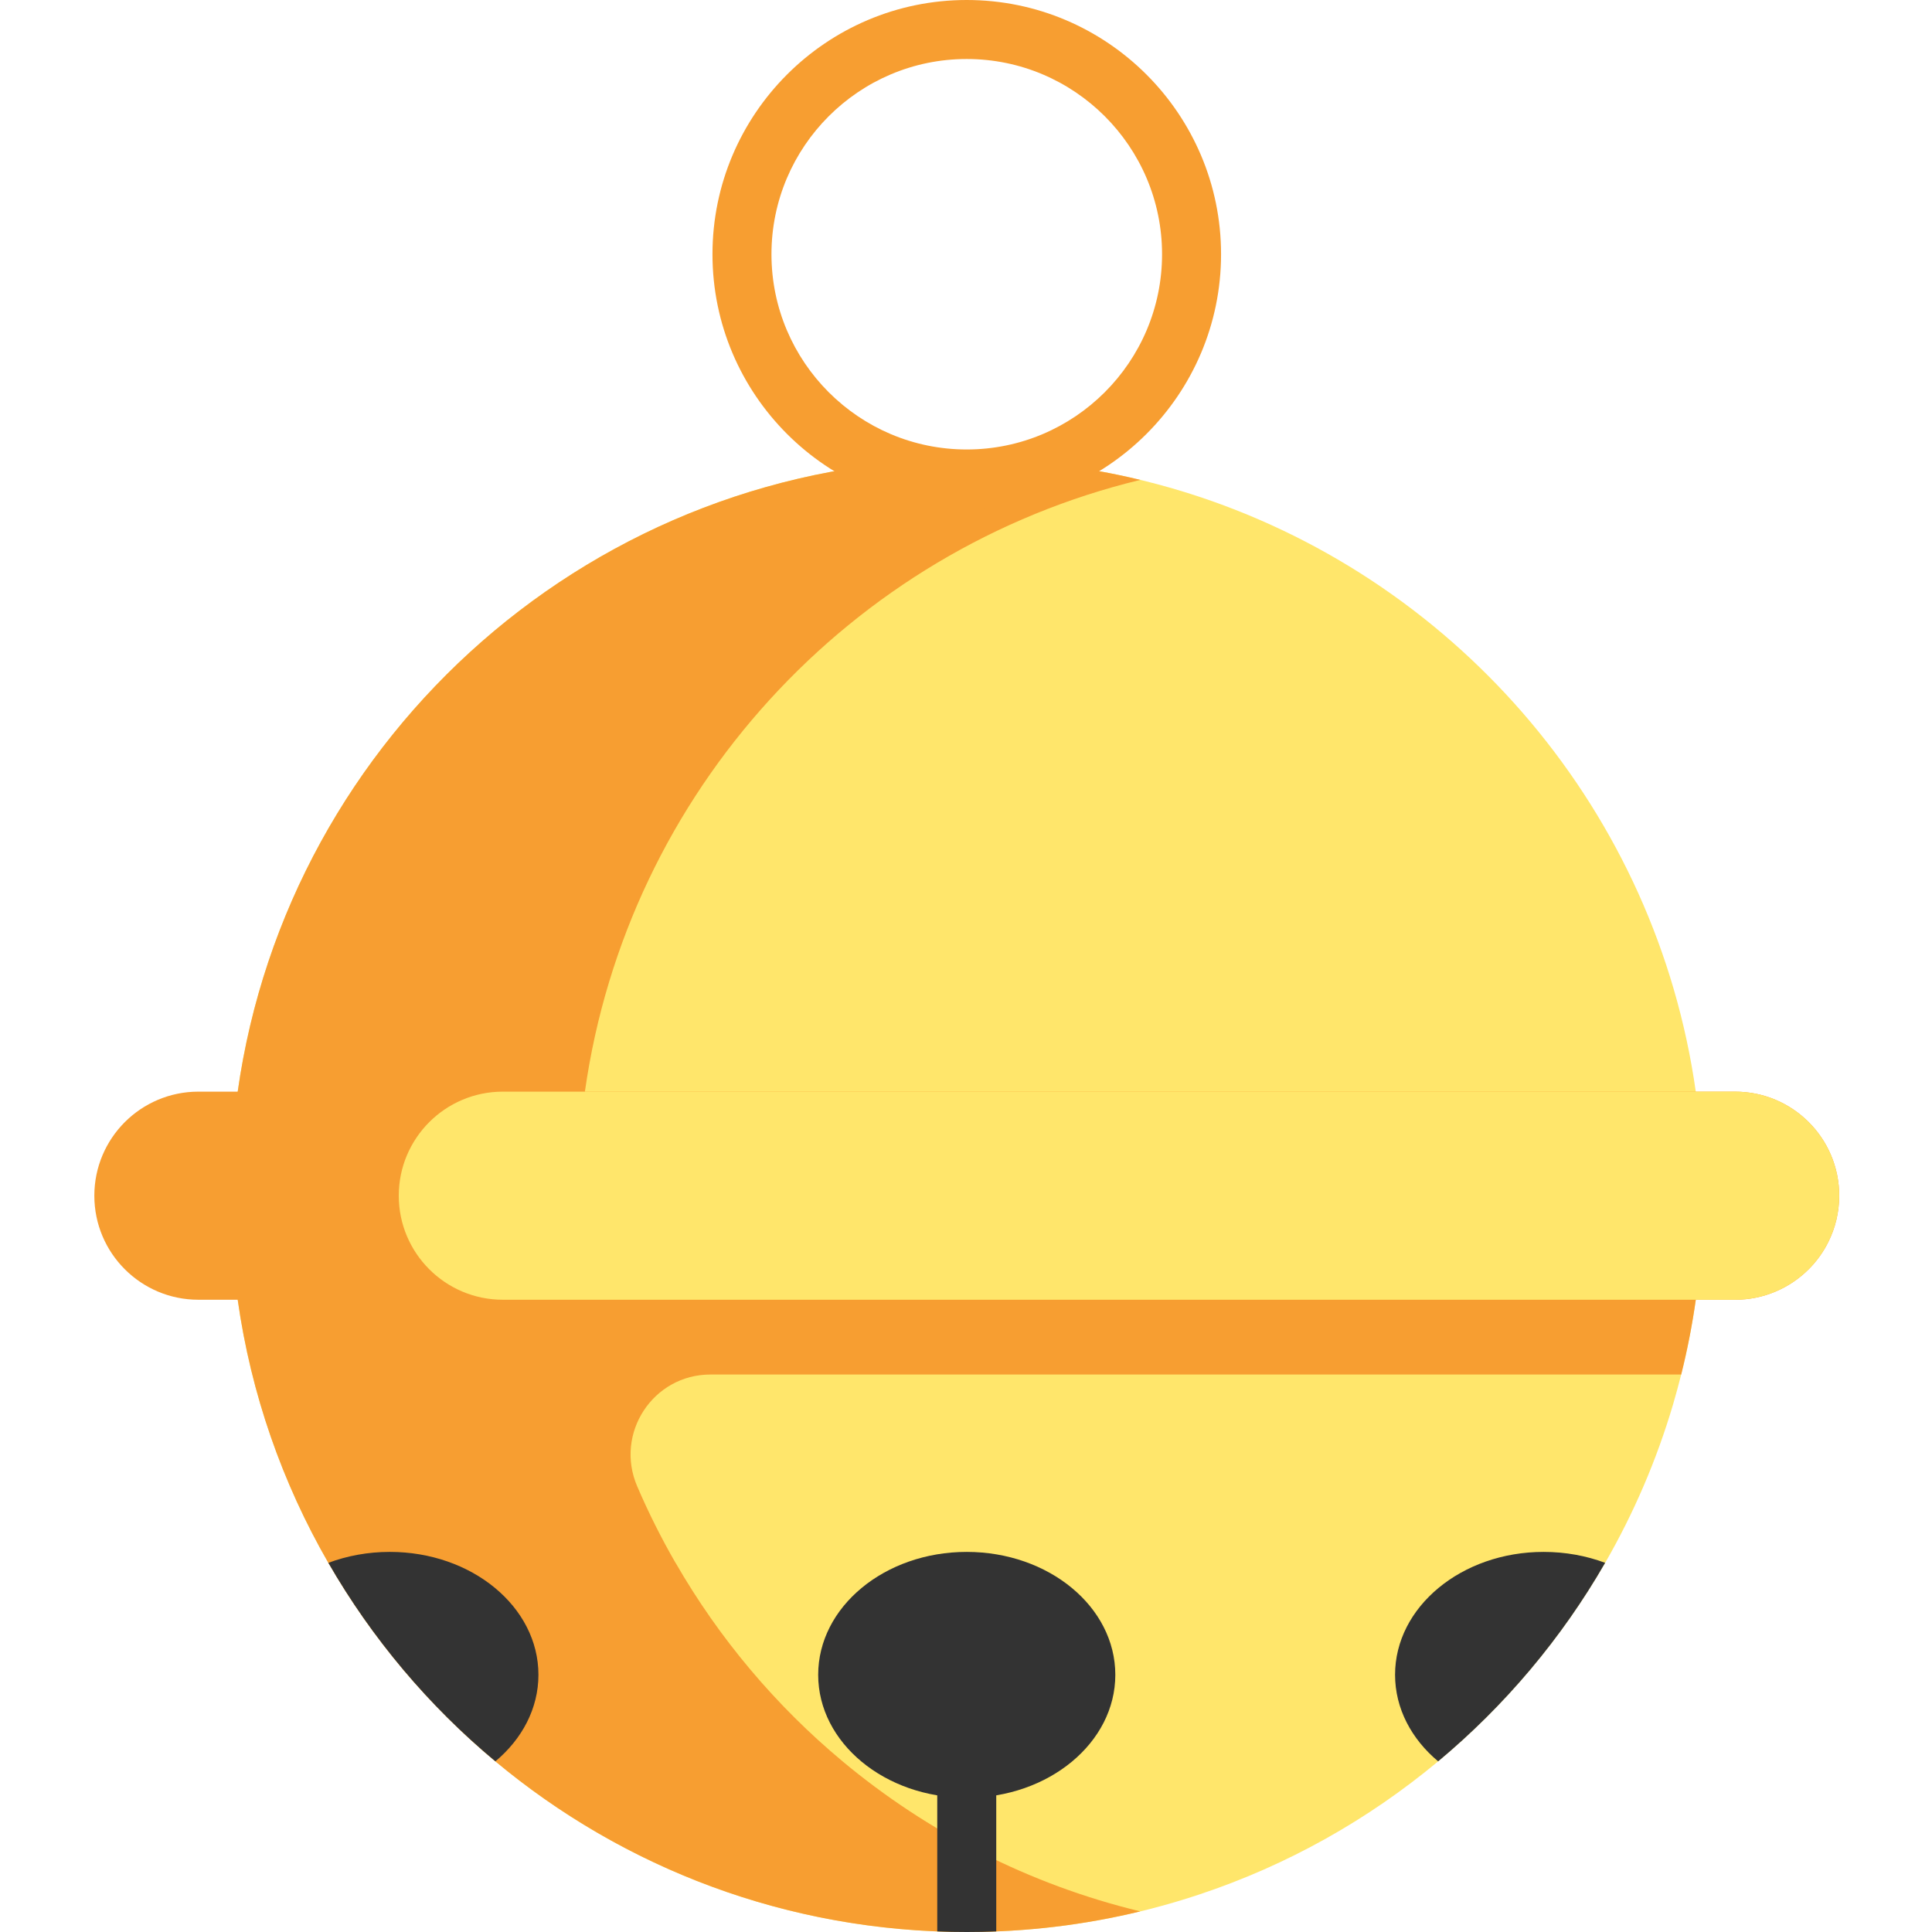
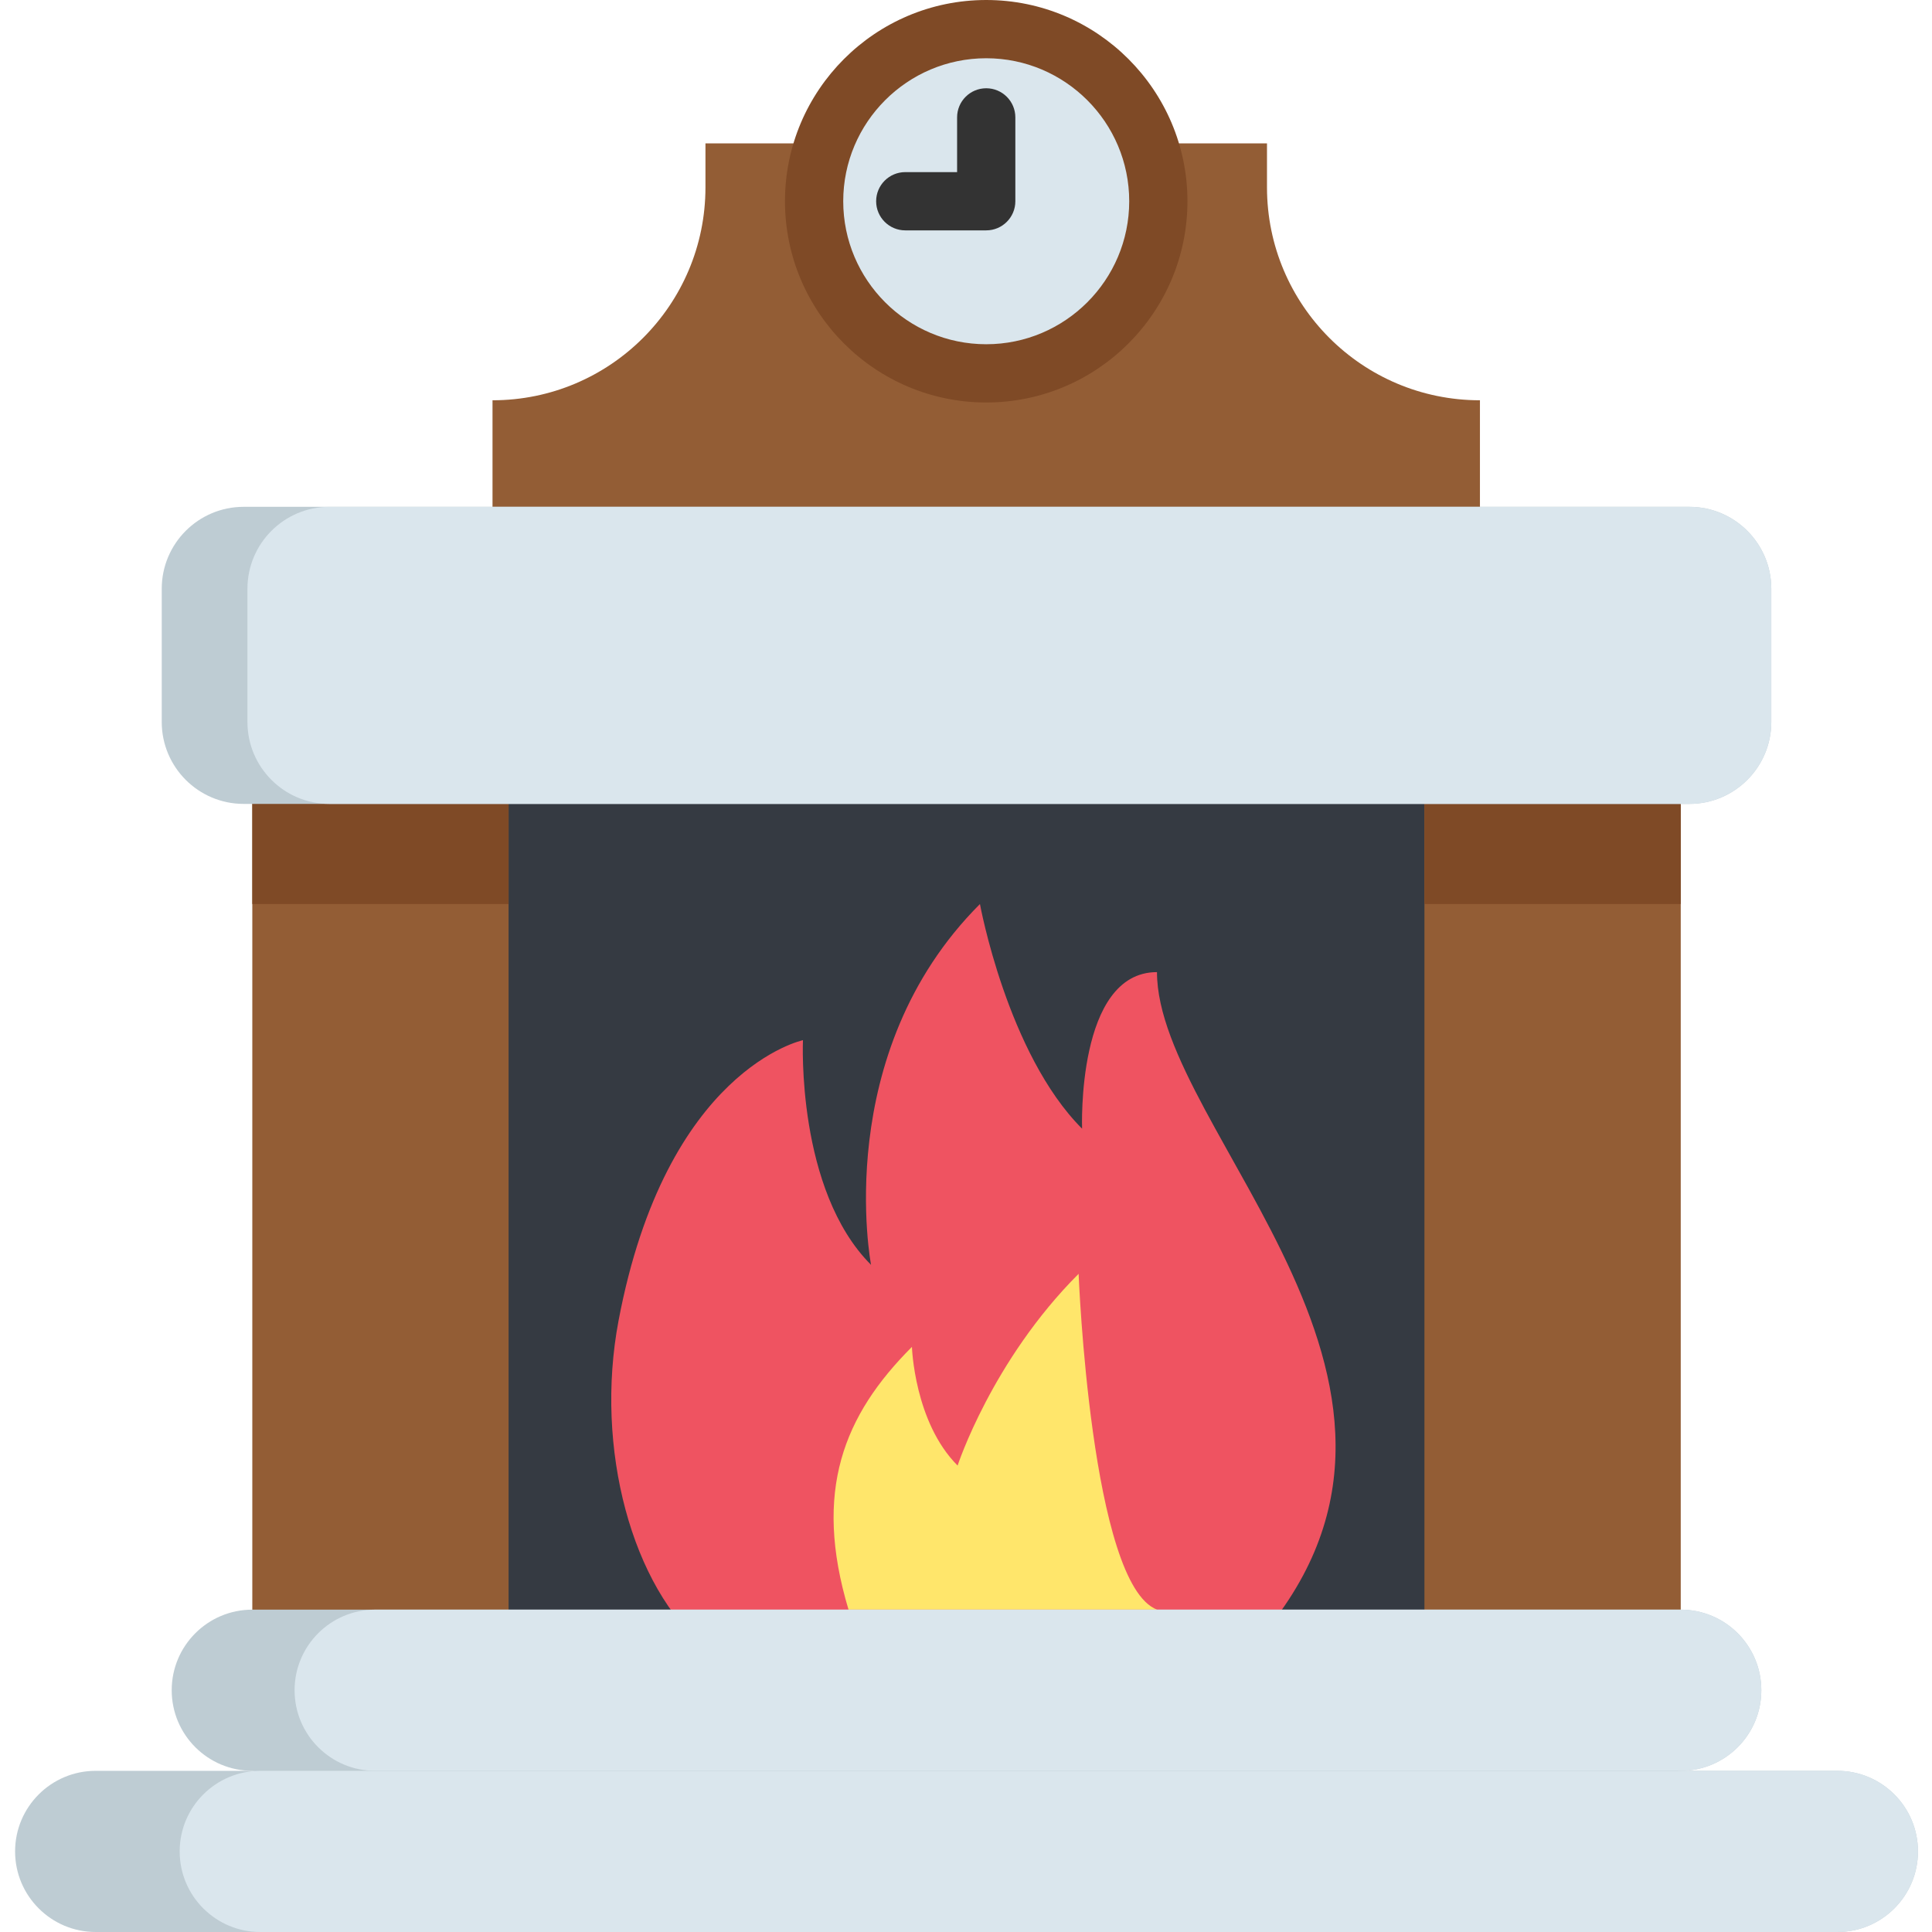
- <svg xmlns="http://www.w3.org/2000/svg" height="512pt" viewBox="-25 0 512 512" width="512pt">
-   <path d="m424.402 289.297v55.152c-.961 6.727-2.254 13.344-3.867 19.816-.668 2.637-1.379 5.254-2.137 7.852-4.371 14.824-10.457 28.926-18.016 42.051-11.559 20.066-26.582 37.871-44.262 52.613-18.512 15.426-39.914 27.508-63.297 35.273-17 5.672-35.055 9.047-53.809 9.789-2.594.105-5.203.156-7.816.156-2.617 0-5.223-.051-7.82-.156-44.48-1.75-85.113-18.387-117.098-45.062-17.688-14.742-32.699-32.547-44.25-52.613h-.02c-12.133-21.066-20.473-44.625-24.02-69.719v-55.152c13.398-94.727 94.801-167.574 193.207-167.574 21.617 0 42.426 3.523 61.867 10 69.039 23.078 120.891 83.676 131.336 157.574zm0 0" fill="#ffe66b" />
-   <path d="m130.004 309.113v-19.816c11.242-79.48 70.344-143.547 147.199-162.121-14.75-3.566-30.16-5.453-46.004-5.453-98.398 0-179.805 72.844-193.203 167.574v55.148c3.539 25.094 11.883 48.66 24.016 69.719h.012c11.559 20.074 26.574 37.871 44.258 52.613 33.852 28.234 77.395 45.223 124.918 45.223 15.844 0 31.238-1.887 45.977-5.465-29.469-7.125-56.328-20.941-78.883-39.758-17.684-14.738-32.699-32.539-44.258-52.613h-.02c-3.762-6.527-7.156-13.293-10.152-20.273-6.023-14.016 4.164-29.629 19.418-29.629h257.25c1.625-6.473 2.918-13.086 3.871-19.816v-35.332zm0 0" fill="#f79e31" />
-   <g fill="#333">
-     <path d="m117.691 443.836c0 8.938-4.352 17.043-11.41 22.941-17.684-14.742-32.699-32.539-44.262-52.613 4.984-1.859 10.488-2.895 16.289-2.895 21.754 0 39.383 14.57 39.383 32.566zm0 0" />
-     <path d="m270.57 443.844c0 17.988-17.629 32.586-39.383 32.586-21.73 0-39.359-14.598-39.359-32.586 0-18.004 17.629-32.574 39.359-32.574 21.754 0 39.383 14.57 39.383 32.574zm0 0" />
-     <path d="m400.375 414.164c-11.551 20.074-26.582 37.871-44.25 52.613-7.059-5.898-11.418-14.004-11.418-22.941 0-17.996 17.629-32.566 39.359-32.566 5.824 0 11.336 1.035 16.309 2.895zm0 0" />
-   </g>
-   <path d="m231.188 134.754c-37.152 0-67.375-30.227-67.375-67.375 0-37.152 30.223-67.379 67.375-67.379 37.168 0 67.406 30.227 67.406 67.375 0 37.152-30.238 67.379-67.406 67.379zm0-119.117c-28.531 0-51.742 23.211-51.742 51.738 0 28.531 23.211 51.742 51.742 51.742 28.547 0 51.77-23.211 51.77-51.742 0-28.527-23.223-51.738-51.77-51.738zm0 0" fill="#f79e31" />
-   <path d="m239.016 454.832v57.012c-2.594.105-5.203.156-7.816.156-2.617 0-5.223-.051-7.82-.156v-57.012c0-4.324 3.504-7.816 7.82-7.816 4.312 0 7.816 3.492 7.816 7.816zm0 0" fill="#333" />
-   <path d="m462.41 316.871c0 4.418-1.047 8.578-2.895 12.285-1.332 2.68-3.105 5.125-5.191 7.211-5 4.984-11.879 8.078-19.504 8.078h-407.254c-15.215 0-27.566-12.344-27.566-27.574 0-7.605 3.086-14.504 8.07-19.496 4.992-4.984 11.891-8.078 19.496-8.078h407.254c15.23 0 27.59 12.34 27.59 27.574zm0 0" fill="#f79e31" />
-   <path d="m462.41 316.871c0 4.418-1.047 8.578-2.895 12.285-1.332 2.68-3.105 5.125-5.191 7.211-5 4.984-11.879 8.078-19.504 8.078h-326.57c-15.211 0-27.574-12.344-27.574-27.574 0-7.605 3.094-14.504 8.078-19.496 4.992-4.984 11.891-8.078 19.496-8.078h326.566c15.234 0 27.594 12.34 27.594 27.574zm0 0" fill="#ffe66b" />
+ <svg xmlns="http://www.w3.org/2000/svg" height="512pt" viewBox="-4 0 512 512" width="512pt">
+   <path d="m388.199 149.754v-43.676c-15.582 0-29.688-6.312-39.898-16.523-10.223-10.223-16.535-24.328-16.535-39.91v-11.641h-148.812v11.641c0 31.164-25.27 56.434-56.434 56.434v43.676" fill="#935d35" />
+   <path d="m103.504 179.082h302.551v265.508h-302.551zm0 0" fill="#353a42" />
+   <path d="m62.863 189.887h67.918v259.84h-67.918zm0 0" fill="#935d35" />
+   <path d="m373.492 189.887h67.922v259.84h-67.922zm0 0" fill="#935d35" />
+   <path d="m62.863 189.887h67.918v49.688h-67.918zm0 0" fill="#7f4a26" />
+   <path d="m373.492 189.887h67.922v49.688h-67.922zm0 0" fill="#7f4a26" />
+   <path d="m465.414 156.039v35.277c0 12-9.727 21.727-21.727 21.727h-383.102c-12 0-21.723-9.727-21.723-21.727v-35.277c0-12 9.723-21.727 21.723-21.727h383.102c12 0 21.727 9.727 21.727 21.727zm0 0" fill="#beccd3" />
+   <path d="m465.414 156.039v35.277c0 12-9.727 21.727-21.727 21.727h-360.398c-11.988 0-21.715-9.727-21.715-21.727v-35.277c0-12 9.727-21.727 21.715-21.727h360.398c12 0 21.727 9.727 21.727 21.727zm0 0" fill="#dae6ed" />
+   <path d="m302.973 53.332c0 25.191-20.422 45.613-45.613 45.613s-45.613-20.422-45.613-45.613c0-25.191 20.422-45.613 45.613-45.613s45.613 20.422 45.613 45.613zm0 0" fill="#dae6ed" />
+   <path d="m257.359 106.664c-29.41 0-53.332-23.926-53.332-53.332s23.922-53.332 53.332-53.332c29.406 0 53.328 23.926 53.328 53.332s-23.922 53.332-53.328 53.332zm0-91.227c-20.895 0-37.895 17-37.895 37.895s17 37.895 37.895 37.895 37.895-17 37.895-37.895-17-37.895-37.895-37.895zm0 0" fill="#7f4a26" />
+   <path d="m257.359 61.051h-21.453c-4.262 0-7.719-3.457-7.719-7.719s3.457-7.719 7.719-7.719h13.734v-14.504c0-4.262 3.453-7.719 7.719-7.719 4.262 0 7.719 3.457 7.719 7.719v22.223c0 4.262-3.457 7.719-7.719 7.719zm0 0" fill="#333" />
+   <path d="m183.066 436.73c-19.535-15.992-29.559-52.848-23.145-86.734 12.625-66.75 48.871-74.336 48.871-74.336s-1.801 39.691 18.047 59.539c0 0-10.828-55.934 28.859-95.621 0 0 7.219 39.688 27.066 59.535 0 0-1.535-41.492 19.848-41.492 0 42.449 87.184 111.09 24.895 179.109" fill="#ef5361" />
+   <path d="m220.867 426.57c-9.438-31.473-1.277-51.551 16.805-69.633 0 0 .605 19.957 12.102 31.453 0 0 9.078-27.828 32.07-50.812 0 0 3.219 82.312 20.789 88.992" fill="#ffe66b" />
+   <path d="m441.41 426.574h-378.547c-11.797 0-21.359 9.559-21.359 21.355 0 11.793 9.562 21.355 21.359 21.355l157.957 23.156 220.59-23.156c11.797 0 21.359-9.562 21.359-21.355 0-11.797-9.562-21.355-21.359-21.355zm0 0" fill="#beccd3" />
+   <path d="m462.766 447.926c0 11.805-9.562 21.363-21.355 21.363h-345.977c-5.898 0-11.25-2.387-15.109-6.258-3.871-3.855-6.258-9.207-6.258-15.105 0-11.793 9.562-21.355 21.367-21.355h345.977c5.898 0 11.238 2.387 15.098 6.258 3.871 3.859 6.258 9.199 6.258 15.098zm0 0" fill="#dae6ed" />
+   <path d="m504.281 490.645c0 11.793-9.559 21.355-21.363 21.355h-461.562c-5.898 0-11.238-2.387-15.098-6.258-3.871-3.859-6.258-9.199-6.258-15.098 0-11.793 9.562-21.355 21.355-21.355h461.562c5.906 0 11.238 2.391 15.105 6.258 3.871 3.859 6.258 9.203 6.258 15.098zm0 0" fill="#beccd3" />
+   <path d="m504.281 490.645c0 11.793-9.559 21.355-21.363 21.355h-417.938c-5.906 0-11.238-2.387-15.109-6.258-3.867-3.859-6.254-9.199-6.254-15.098 0-11.793 9.559-21.355 21.363-21.355h417.938c5.906 0 11.238 2.391 15.105 6.258 3.871 3.859 6.258 9.203 6.258 15.098zm0 0" fill="#dae6ed" />
</svg>
